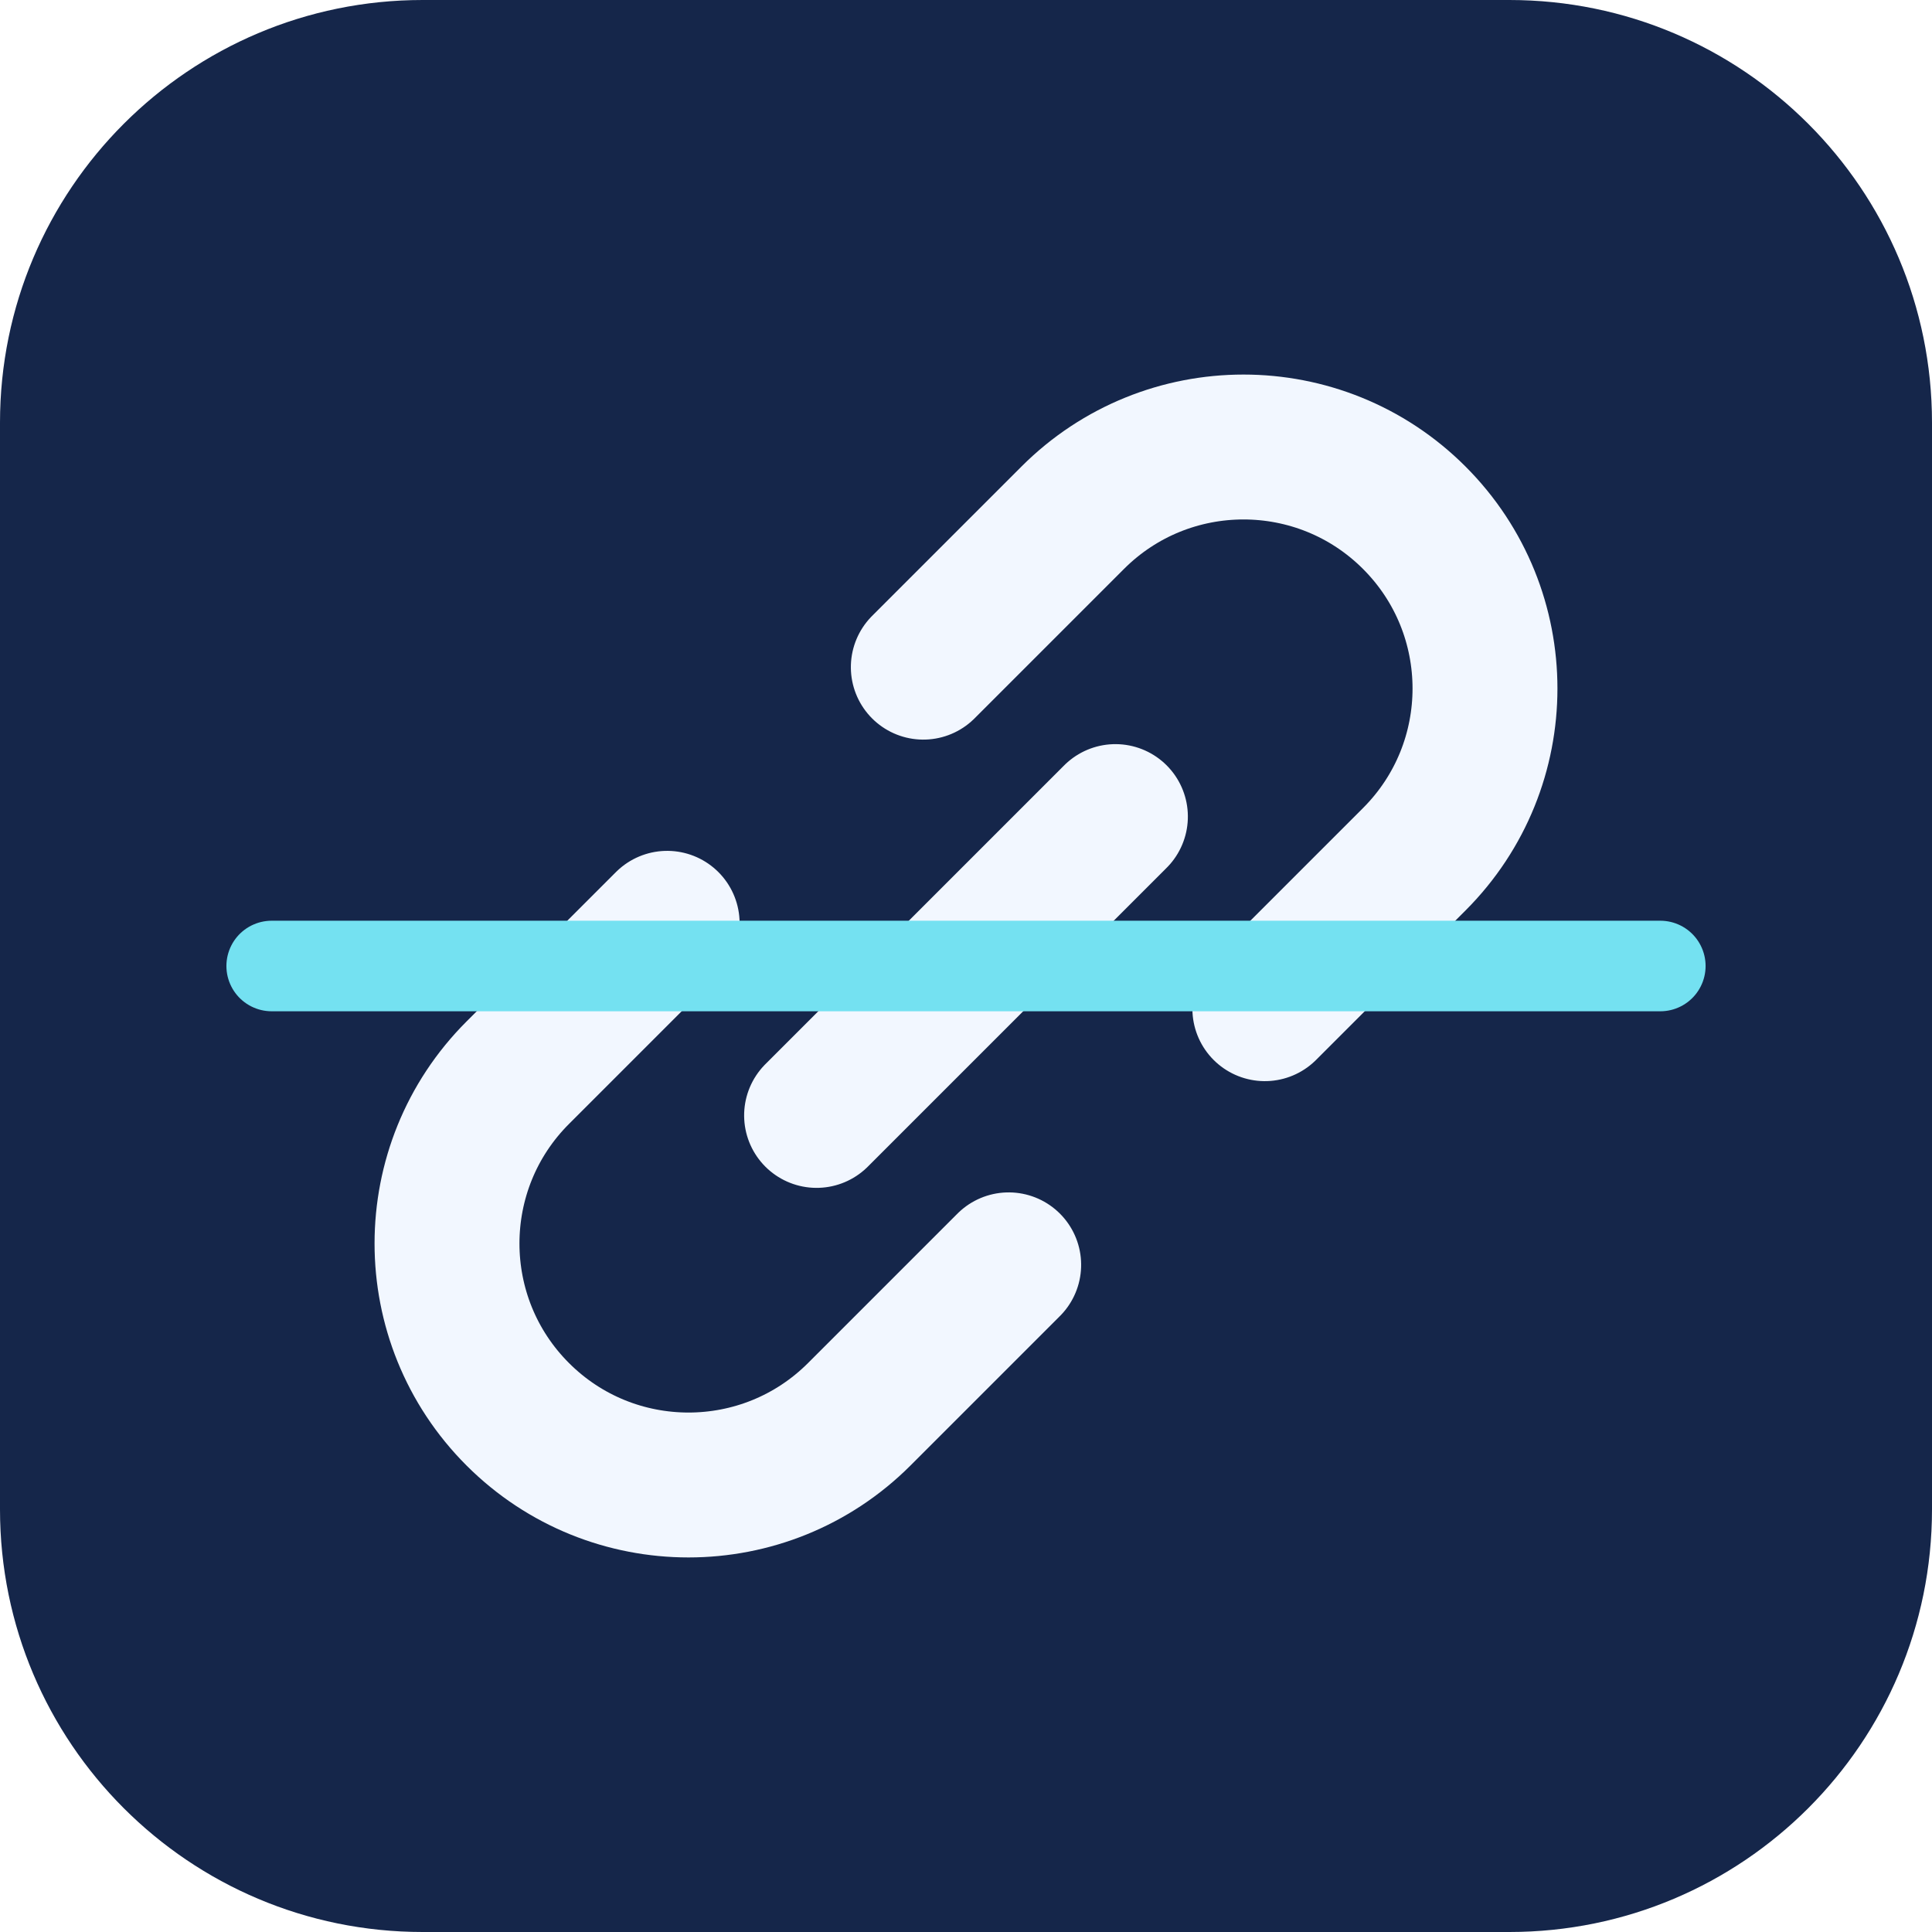
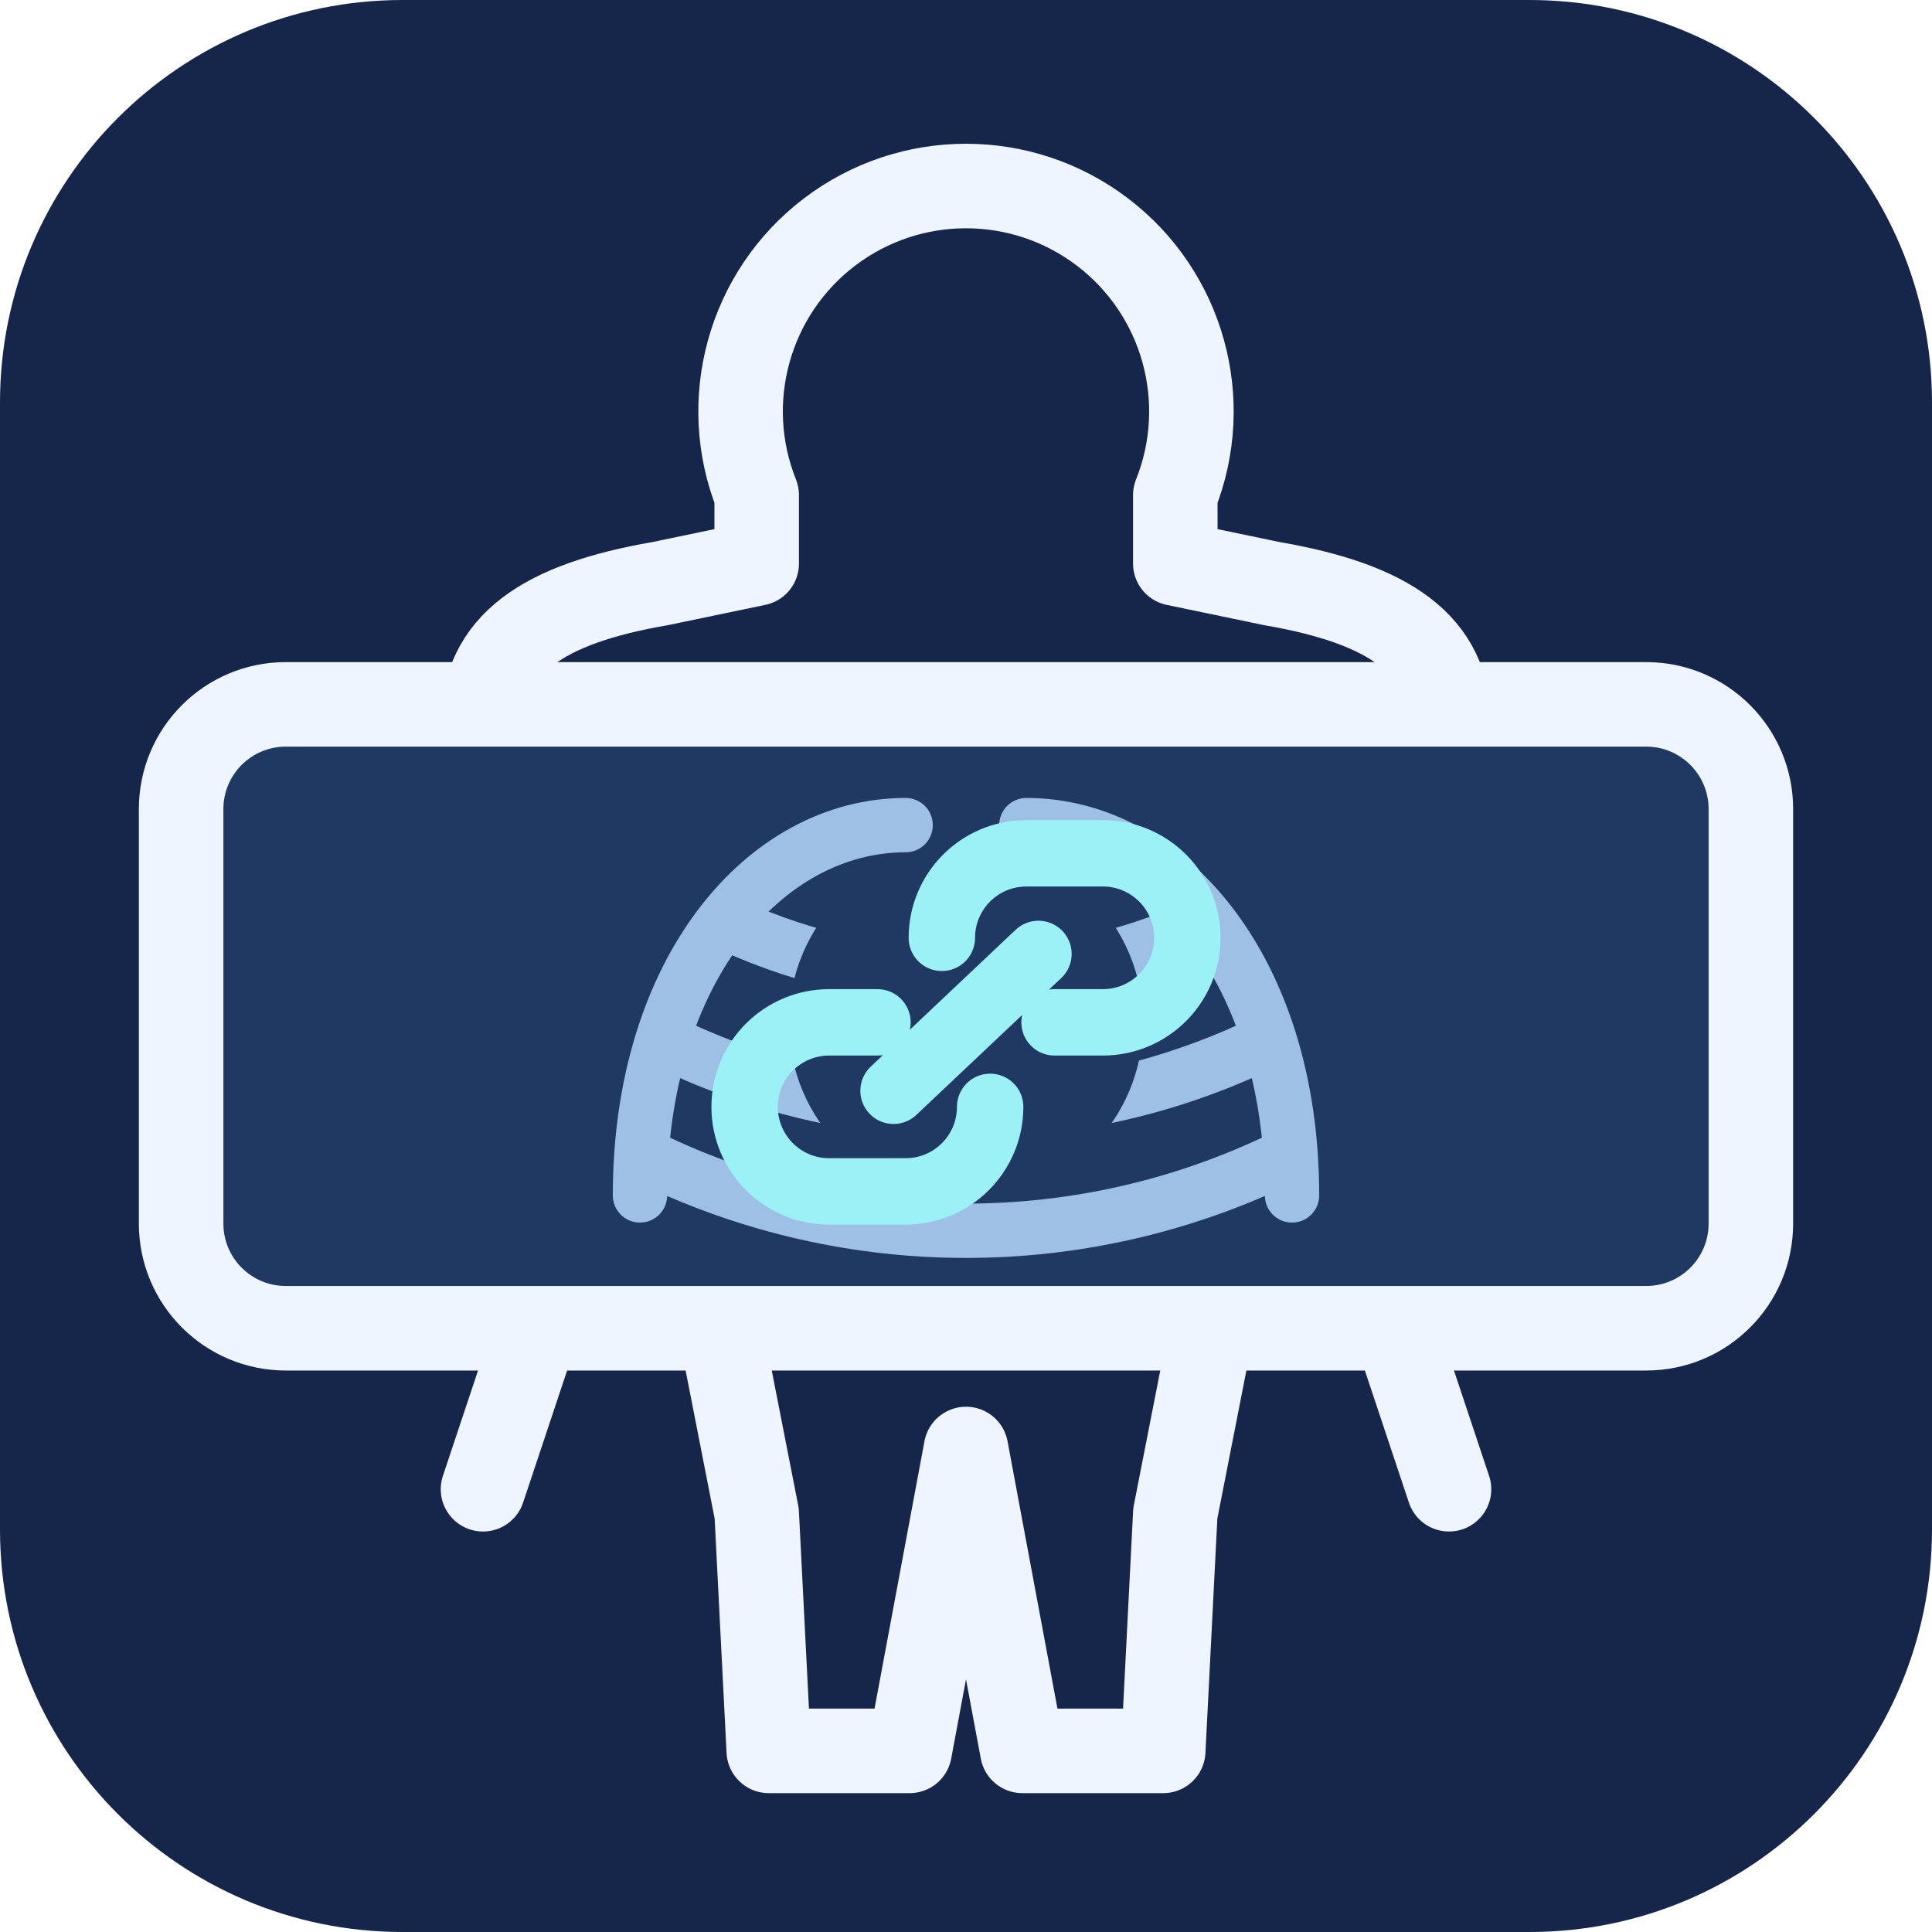
- <svg xmlns="http://www.w3.org/2000/svg" viewBox="0 0 32 32">
-   <rect width="32" height="32" rx="7" fill="#15264a" />
-   <g transform="rotate(-45 16 16)" fill="none" stroke="#f2f7ff" stroke-width="2.4" stroke-linecap="round">
-     <path d="M13 12H9.5a4 4 0 0 0 0 8H13m6 0h3.5a4 4 0 0 0 0-8H19" />
-     <path d="M12.5 16h7" />
+ <svg xmlns="http://www.w3.org/2000/svg" viewBox="0 0 48 48" width="48" height="48">
+   <rect width="48" height="48" rx="10" fill="#15264a" />
+   <g fill="none" stroke-linecap="round" stroke-linejoin="round">
+     <path d="M12 18c0-2 1.5-3 4.4-3.5l2.4-.5v-1.7a5.6 5.6 0 1 1 10.4 0V14l2.4.5c2.9.5 4.4 1.5 4.4 3.5              M13.5 32.5 12 37m22.5-4.5L36 37              M17.8 32.5l1 5.1.3 5.9h3.5L24 36l1.4 7.5h3.5l.3-5.9 1-5.1" stroke="#eff5ff" stroke-width="2.1" />
+     <rect x="4.5" y="17.5" width="39" height="15.5" rx="2.6" fill="#203962" stroke="#eff5ff" stroke-width="2.1" />
+     <path d="M22.5 20.5c-3.5 0-6.6 3.6-6.6 9.2m9.6-9.2c3.5 0 6.6 3.6 6.6 9.2              M18.2 23a14 14 0 0 0 11.6 0M16.8 26a17 17 0 0 0 14.4 0m-15 2.8a18 18 0 0 0 15.6 0" stroke="#9fc0e5" stroke-width="1.35" />
+     <circle cx="24" cy="25.4" r="4.4" fill="#203962" />
+     <path d="M21.8 25.4h-1.2a2.1 2.1 0 0 0 0 4.2h1.9a2.1 2.1 0 0 0 2.1-2.1              m1.6-2.1h1.2a2.1 2.1 0 0 0 0-4.2h-1.9a2.1 2.1 0 0 0-2.1 2.1m-1.2 3.8 3.6-3.4" stroke="#9bf1f6" stroke-width="1.65" />
  </g>
-   <path d="M4.5 16h23" fill="none" stroke="#74e1f1" stroke-width="1.5" stroke-linecap="round" />
</svg>
